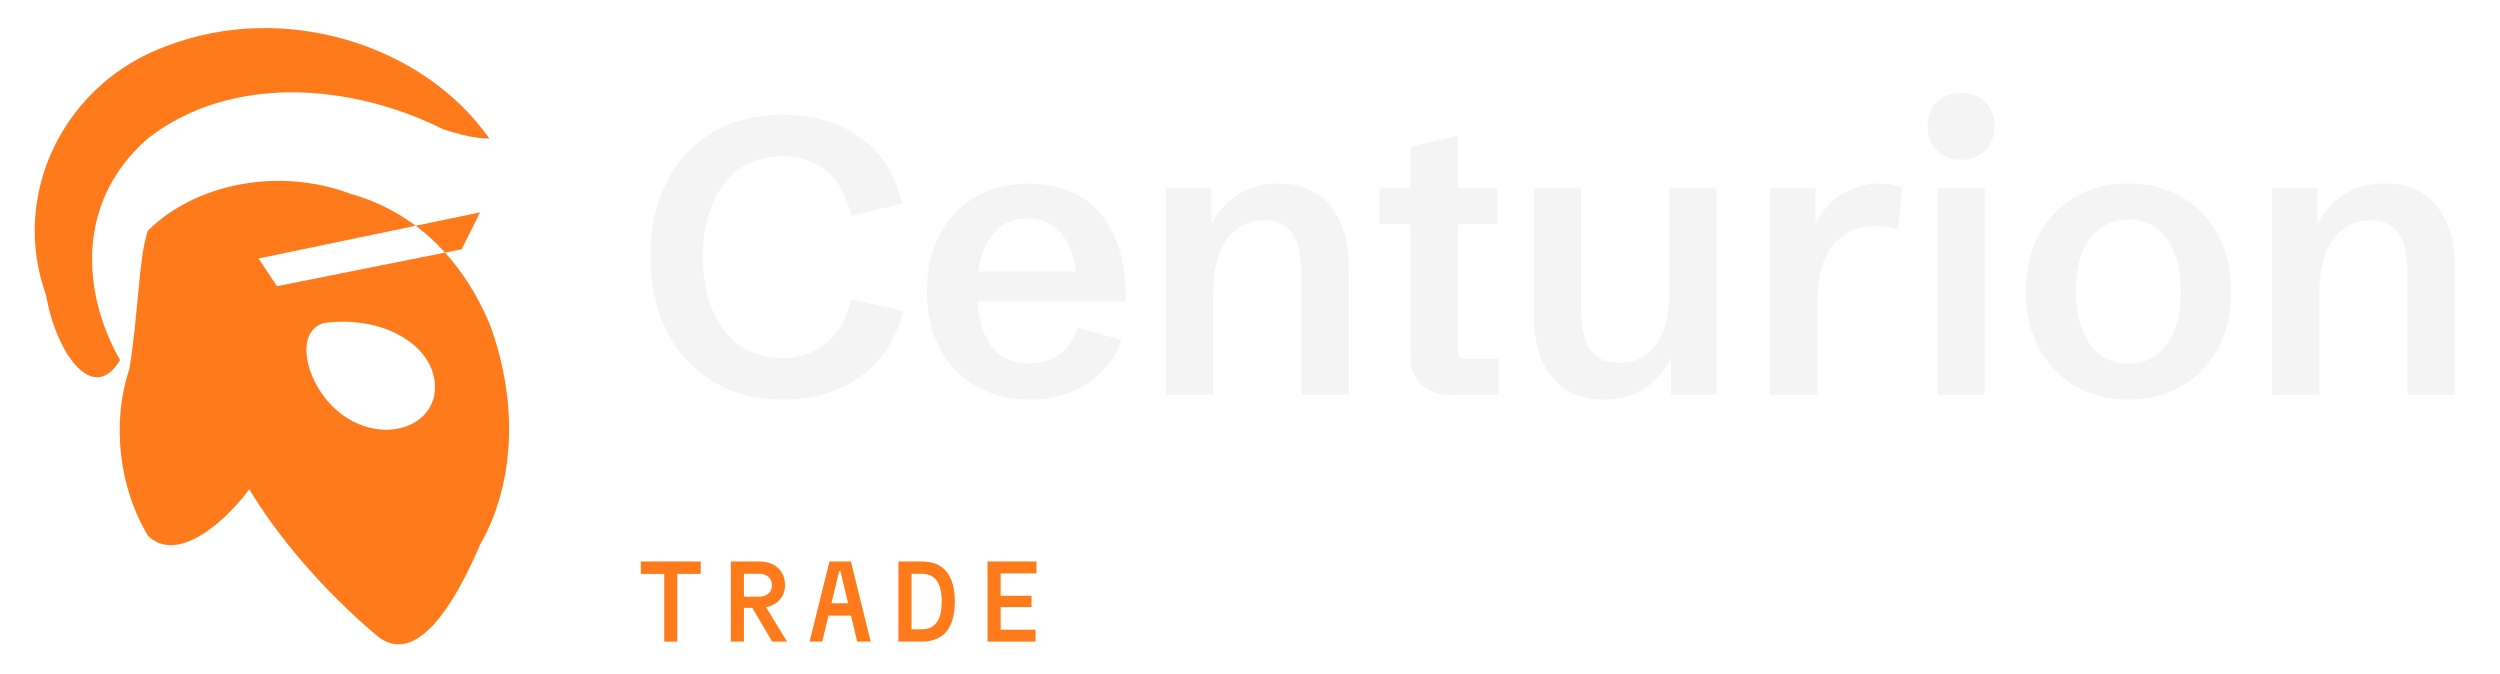
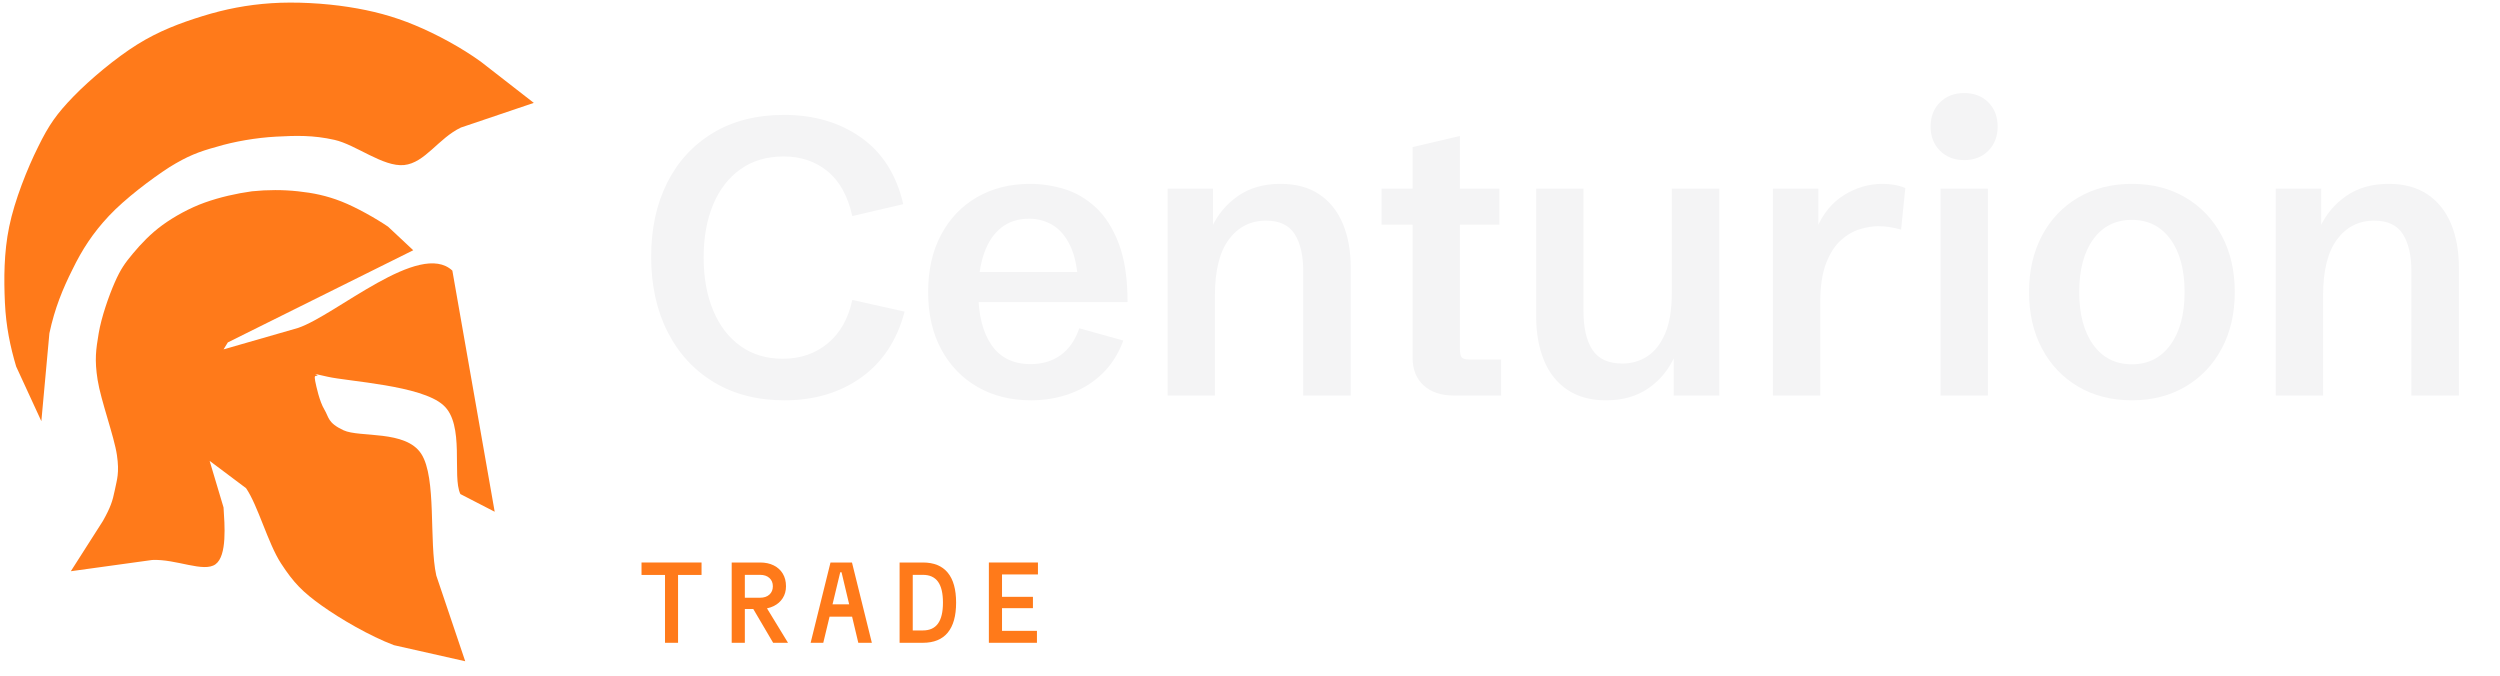
- <svg xmlns="http://www.w3.org/2000/svg" viewBox="0 0 549 148" fill="none" role="img" aria-label="Centurion Trade">
-   <svg x="0" y="0" width="117.6" height="148" viewBox="0 0 116 146">
-     <path fill="#FF7A1A" fill-rule="evenodd" d="M106 30C92 10 62 0 36 10C14 18 2 42 10 64C12 76 20 88 26 78C18 64 16 44 32 30C50 16 76 18 96 28C102 30 105 30 106 30Z" />
-     <path fill="#FF7A1A" fill-rule="evenodd" d="M32 50C42 40 60 36 76 42C90 46 100 56 106 70C112 86 112 104 104 118C98 132 90 144 82 138C70 128 60 116 54 106C48 114 38 122 32 116C26 106 24 92 28 80C30 68 30 56 32 50ZM56 56L104 46L100 54L60 62ZM70 70C84 68 96 76 94 86C92 94 80 96 72 88C66 82 64 72 70 70Z" />
+ <svg xmlns="http://www.w3.org/2000/svg" viewBox="0 0 548 148" fill="none" role="img" aria-label="Centurion Trade">
+   <svg x="0" y="0" width="117.5" height="148" viewBox="0 0 100 126">
+     <path fill="#FF7A1A" fill-rule="evenodd" d="M50.6 0.6C55.1 0.3 60.5 0.6 65.0 1.3C69.5 2.0 73.3 3.0 77.4 4.7C81.5 6.4 86.1 8.9 89.7 11.5L99.6 19.2L86.0 23.8C81.8 25.8 79.3 30.4 75.4 30.8C71.5 31.2 66.4 27.0 62.4 26.1C58.4 25.2 55.2 25.3 51.5 25.5C47.8 25.7 43.7 26.4 40.4 27.4C37.1 28.3 35.0 29.1 31.6 31.2C28.2 33.4 23.3 37.1 20.3 40.3C17.3 43.5 15.3 46.6 13.5 50.3C11.7 53.9 10.2 57.5 9.2 62.2L7.7 78.6L3.0 68.4C1.9 64.7 1.1 60.9 0.9 56.5C0.7 52.1 0.7 47.1 1.7 42.3C2.7 37.4 5.1 31.4 7.1 27.4C9.1 23.3 10.6 21.2 13.7 18.0C16.8 14.8 21.6 10.8 25.6 8.3C29.6 5.8 33.6 4.3 37.8 3.0C42.0 1.7 46.1 0.9 50.6 0.6Z" />
+     <path fill="#FF7A1A" fill-rule="evenodd" d="M47.0 35.7C49.9 35.4 52.8 35.4 55.6 35.7C58.4 36.0 60.9 36.5 63.7 37.6C66.5 38.7 70.2 40.8 72.4 42.3L77.1 46.7L42.5 63.9L41.7 65.2L55.6 61.2C62.7 58.8 78.3 44.8 84.4 50.5L92.3 95.5L85.9 92.2C84.3 88.9 86.8 79.2 82.7 75.6C78.6 71.9 65.0 71.2 61.1 70.3C57.2 69.4 59.6 70.0 59.2 70.1C58.8 70.2 58.6 70.0 58.8 71.1C59.0 72.1 59.6 74.9 60.5 76.4C61.4 77.9 61.1 78.9 64.1 80.3C67.1 81.7 75.7 80.2 78.6 84.7C81.5 89.2 80.0 101.0 81.4 107.4L86.8 123.4L73.5 120.4C69.0 118.7 63.5 115.5 60.0 113.0C56.5 110.5 54.8 108.8 52.4 105.1C50.0 101.4 48.1 94.3 45.9 91.1L39.1 86.0L41.7 94.7C41.9 97.9 42.4 103.7 40.2 105.3C38.0 106.9 32.9 104.3 28.4 104.5L13.2 106.6L19.2 97.2C20.6 94.7 21.0 93.5 21.4 91.5C21.8 89.5 22.3 88.3 21.8 84.9C21.3 81.5 18.8 74.7 18.2 70.9C17.6 67.1 17.9 65.2 18.4 62.2C18.9 59.2 20.3 55.2 21.4 52.7C22.5 50.2 23.3 49.1 24.8 47.3C26.3 45.5 28.1 43.6 30.3 42.0C32.5 40.4 35.4 38.8 38.2 37.8C41.0 36.8 44.1 36.1 47.0 35.7Z" />
  </svg>
-   <g fill="#F4F4F5" transform="translate(139.6 86.7)">
+   <g fill="#F4F4F5" transform="translate(139.5 86.7)">
    <path d="M773 -25Q562 -25 405.5 69.0Q249 163 163.0 332.0Q77 501 77 725Q77 944 160.5 1110.5Q244 1277 400.0 1371.0Q556 1465 771 1465Q1005 1465 1172.5 1347.0Q1340 1229 1393 999L1127 937Q1092 1094 997.5 1171.0Q903 1248 769 1248Q637 1248 543.5 1181.5Q450 1115 400.5 996.5Q351 878 351 721Q351 562 401.5 442.5Q452 323 544.5 257.5Q637 192 764 192Q902 192 999.0 272.5Q1096 353 1127 499L1400 438Q1341 214 1174.0 94.5Q1007 -25 773 -25Z" transform="translate(0.00 0) scale(0.04199 -0.04199)" />
    <path d="M621 -25Q464 -25 343.0 44.0Q222 113 153.0 240.0Q84 367 84 540Q84 713 152.0 840.0Q220 967 340.0 1036.0Q460 1105 617 1105Q705 1105 794.5 1078.0Q884 1051 958.5 982.5Q1033 914 1079.0 793.5Q1125 673 1125 488H243V645H905L867 588Q861 709 825.5 782.5Q790 856 734.5 889.5Q679 923 611 923Q525 923 466.0 876.5Q407 830 376.5 743.5Q346 657 346 539Q346 363 415.0 263.5Q484 164 619 164Q711 164 776.0 211.0Q841 258 873 351L1103 287Q1064 182 992.0 113.0Q920 44 824.0 9.5Q728 -25 621 -25Z" transform="translate(60.42 0) scale(0.04199 -0.04199)" />
    <path d="M150 0V1080H387V833L380 877Q427 979 518.0 1042.0Q609 1105 739 1105Q860 1105 941.5 1050.5Q1023 996 1064.5 897.5Q1106 799 1106 667V0H858V650Q858 772 813.5 842.5Q769 913 664 913Q543 913 470.0 815.0Q397 717 397 522V0Z" transform="translate(110.14 0) scale(0.04199 -0.04199)" />
    <path d="M427 0Q329 0 271.0 52.5Q213 105 213 197V892H51V1080H213V1297L460 1355V1080H666V892H460V244Q460 210 469.5 199.0Q479 188 510 188H675V0Z" transform="translate(161.20 0) scale(0.04199 -0.04199)" />
    <path d="M495 -25Q375 -25 293.5 29.5Q212 84 171.0 183.0Q130 282 130 413V1080H377V440Q377 309 424.0 238.0Q471 167 580 167Q652 167 710.0 204.5Q768 242 803.0 323.0Q838 404 838 535V1080H1086V0H848V254L855 209Q809 103 717.5 39.0Q626 -25 495 -25Z" transform="translate(191.77 0) scale(0.04199 -0.04199)" />
    <path d="M150 0V1080H387V842L378 872Q428 989 522.0 1047.0Q616 1105 722 1105Q752 1105 782.5 1100.0Q813 1095 841 1083L819 866Q758 884 700 884Q657 884 604.5 868.5Q552 853 505.0 811.0Q458 769 427.5 690.5Q397 612 397 487V0Z" transform="translate(242.83 0) scale(0.04199 -0.04199)" />
    <path d="M151 0V1080H398V0ZM274 1229Q197 1229 148.0 1278.0Q99 1327 99 1404Q99 1482 148.0 1530.5Q197 1579 274 1579Q352 1579 400.5 1530.5Q449 1482 449 1404Q449 1327 400.5 1278.0Q352 1229 274 1229Z" transform="translate(279.53 0) scale(0.04199 -0.04199)" />
    <path d="M620 -25Q461 -25 339.5 46.5Q218 118 150.5 245.5Q83 373 83 540Q83 707 150.5 834.5Q218 962 339.5 1033.5Q461 1105 620 1105Q779 1105 900.0 1033.5Q1021 962 1089.0 834.5Q1157 707 1157 540Q1157 373 1089.0 245.5Q1021 118 899.5 46.5Q778 -25 620 -25ZM620 163Q747 163 821.0 264.5Q895 366 895 540Q895 715 821.0 816.0Q747 917 620 917Q492 917 418.5 816.0Q345 715 345 540Q345 366 418.5 264.5Q492 163 620 163Z" transform="translate(301.78 0) scale(0.04199 -0.04199)" />
    <path d="M150 0V1080H387V833L380 877Q427 979 518.0 1042.0Q609 1105 739 1105Q860 1105 941.5 1050.5Q1023 996 1064.5 897.5Q1106 799 1106 667V0H858V650Q858 772 813.5 842.5Q769 913 664 913Q543 913 470.0 815.0Q397 717 397 522V0Z" transform="translate(353.05 0) scale(0.04199 -0.04199)" />
  </g>
-   <g fill="#FF7A1A" transform="translate(139.6 140.9)">
+   <g fill="#FF7A1A" transform="translate(139.5 140.9)">
    <path d="M285 0V676H51V800H649V676H415V0Z" transform="translate(0.00 0) scale(0.022 -0.022)" />
    <path d="M104 0V800H387Q465 800 523.0 771.0Q581 742 613.0 689.0Q645 636 645 563Q645 496 612.5 445.0Q580 394 522.0 365.5Q464 337 387 337H235V0ZM517 0 306 359H446L665 0ZM235 449H387Q445 449 479.5 480.0Q514 511 514 563Q514 615 479.5 646.0Q445 677 387 677H235Z" transform="translate(18.60 0) scale(0.022 -0.022)" />
    <path d="M45 0 243 800H457L655 0H520L353 703H340L171 0ZM172 260V383H528V260Z" transform="translate(37.20 0) scale(0.022 -0.022)" />
    <path d="M86 0V800H318Q482 800 565.5 699.0Q649 598 649 400Q649 202 565.5 101.0Q482 0 318 0ZM217 123H318Q419 123 468.5 191.5Q518 260 518 400Q518 541 468.5 609.0Q419 677 318 677H217Z" transform="translate(55.80 0) scale(0.022 -0.022)" />
    <path d="M130 0V800H619V681H261V458H569V345H261V119H609V0Z" transform="translate(74.40 0) scale(0.022 -0.022)" />
  </g>
</svg>
